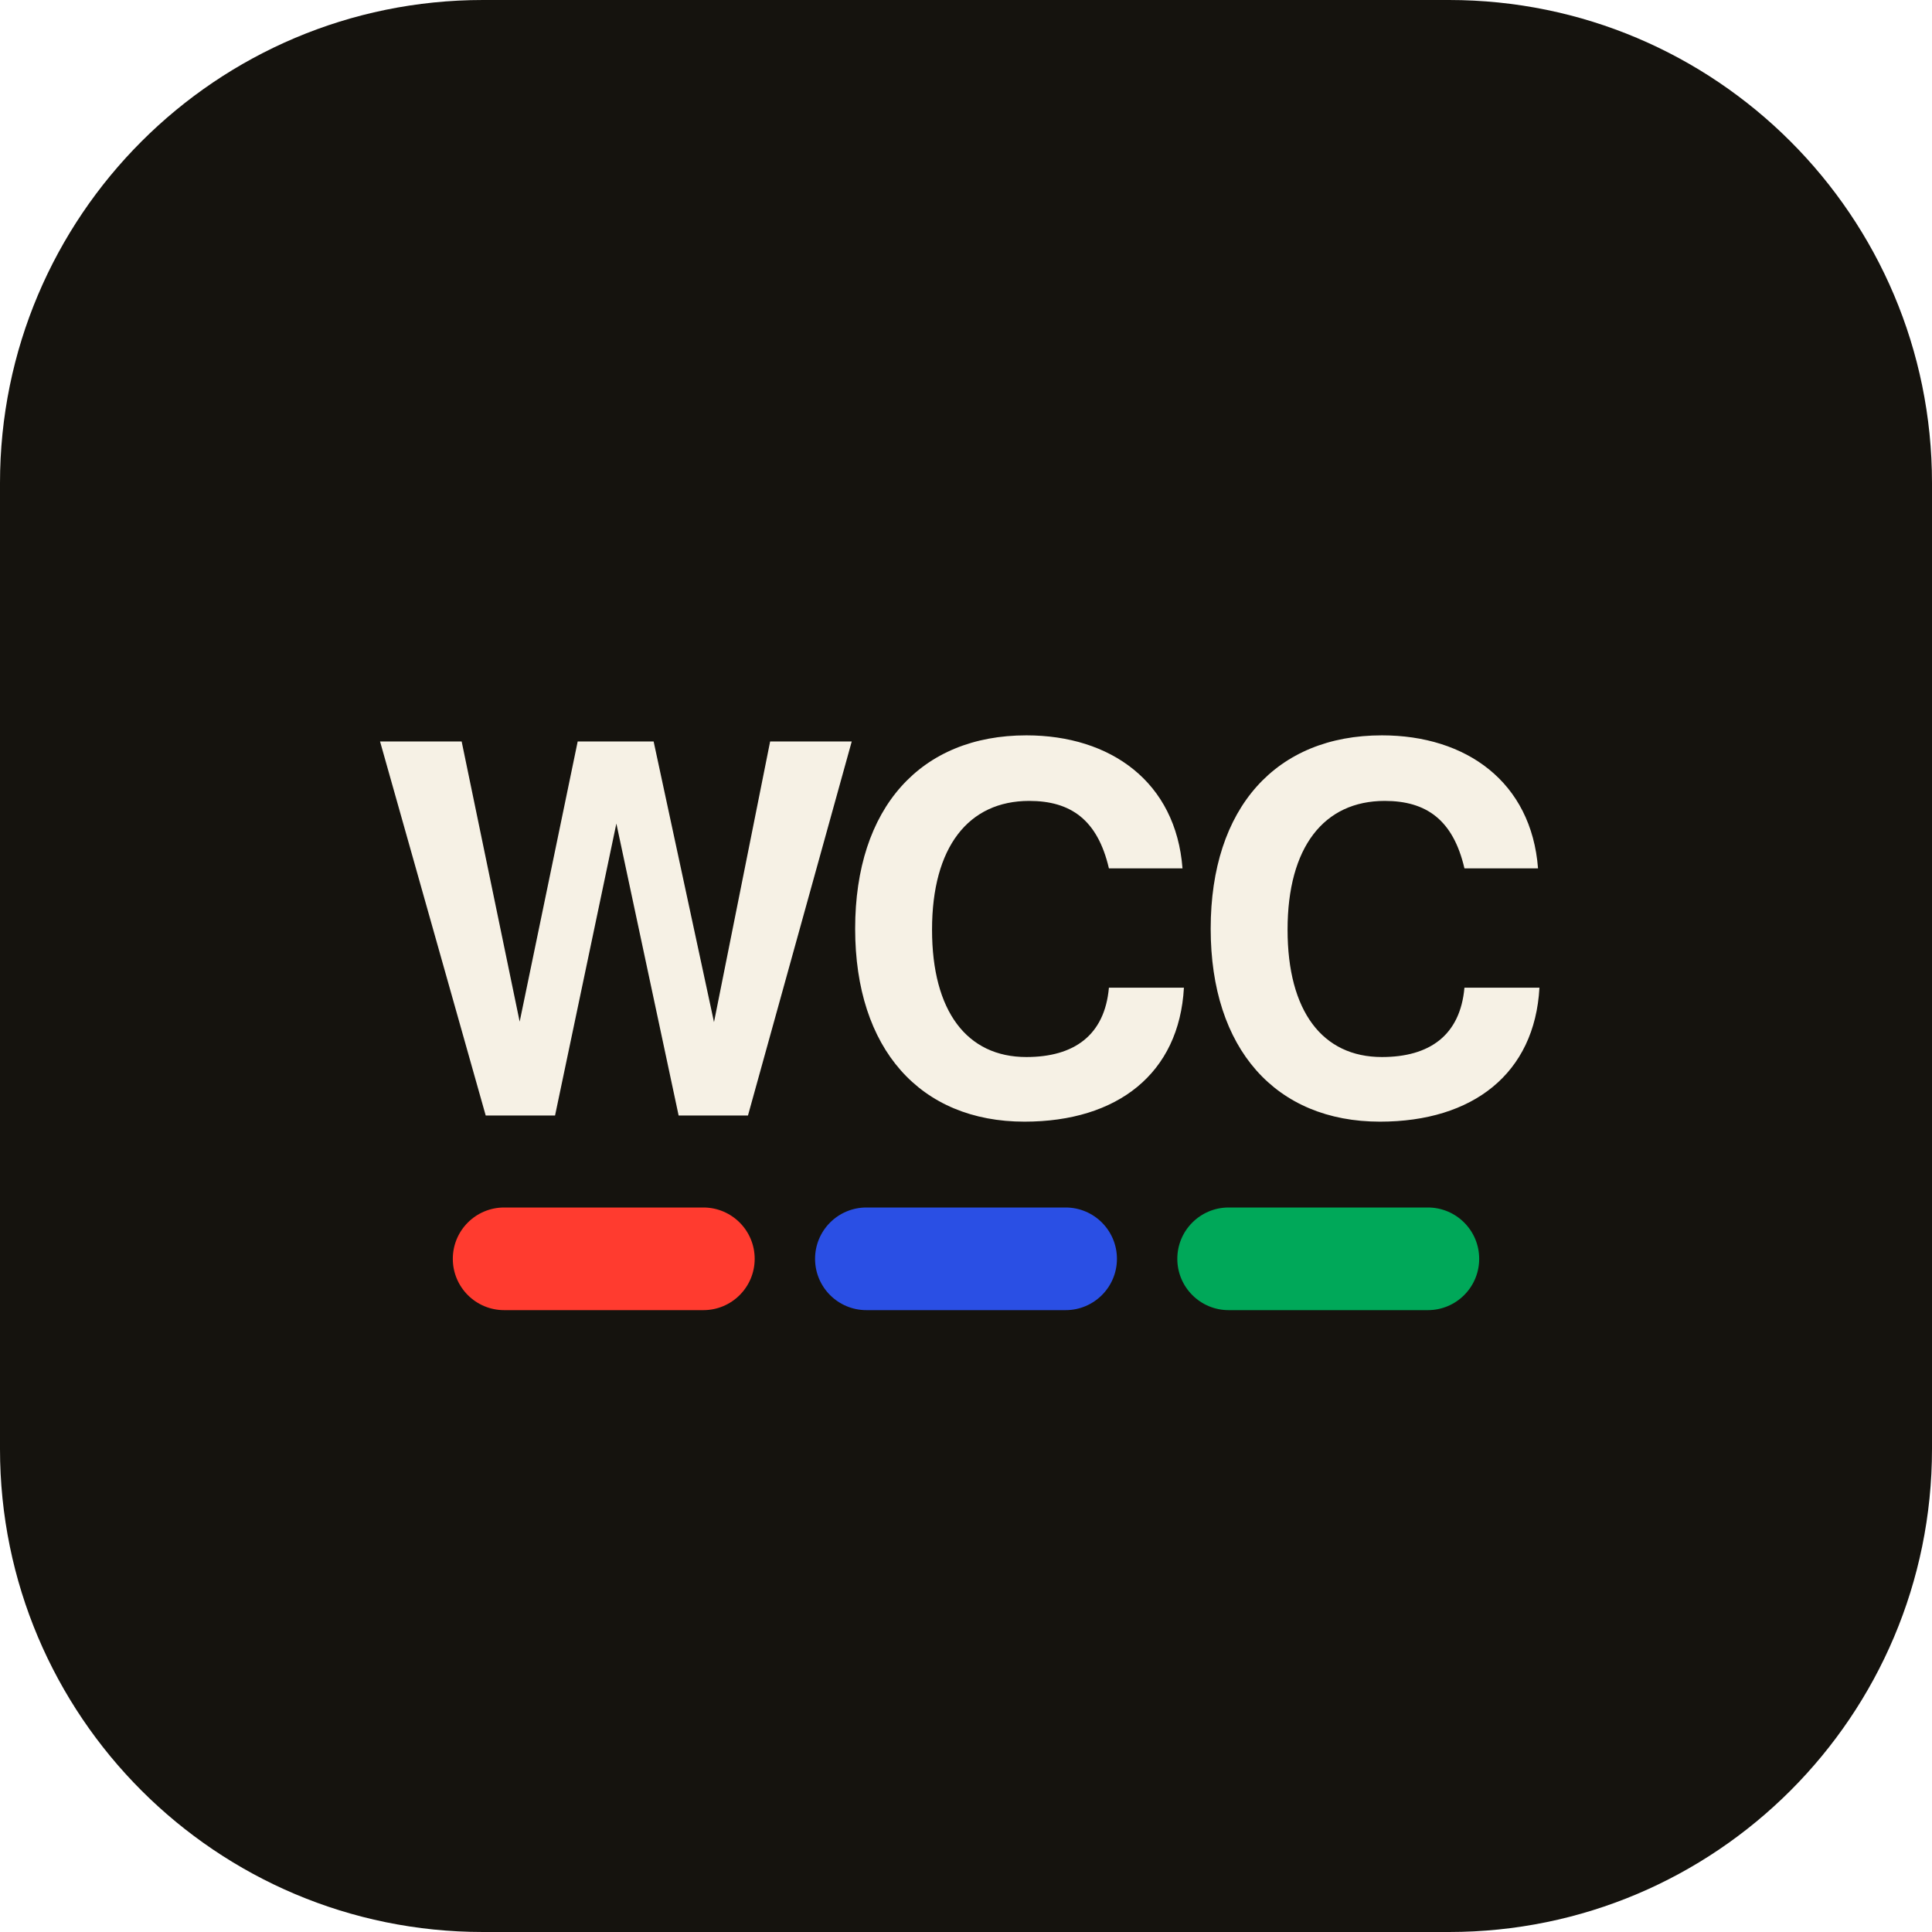
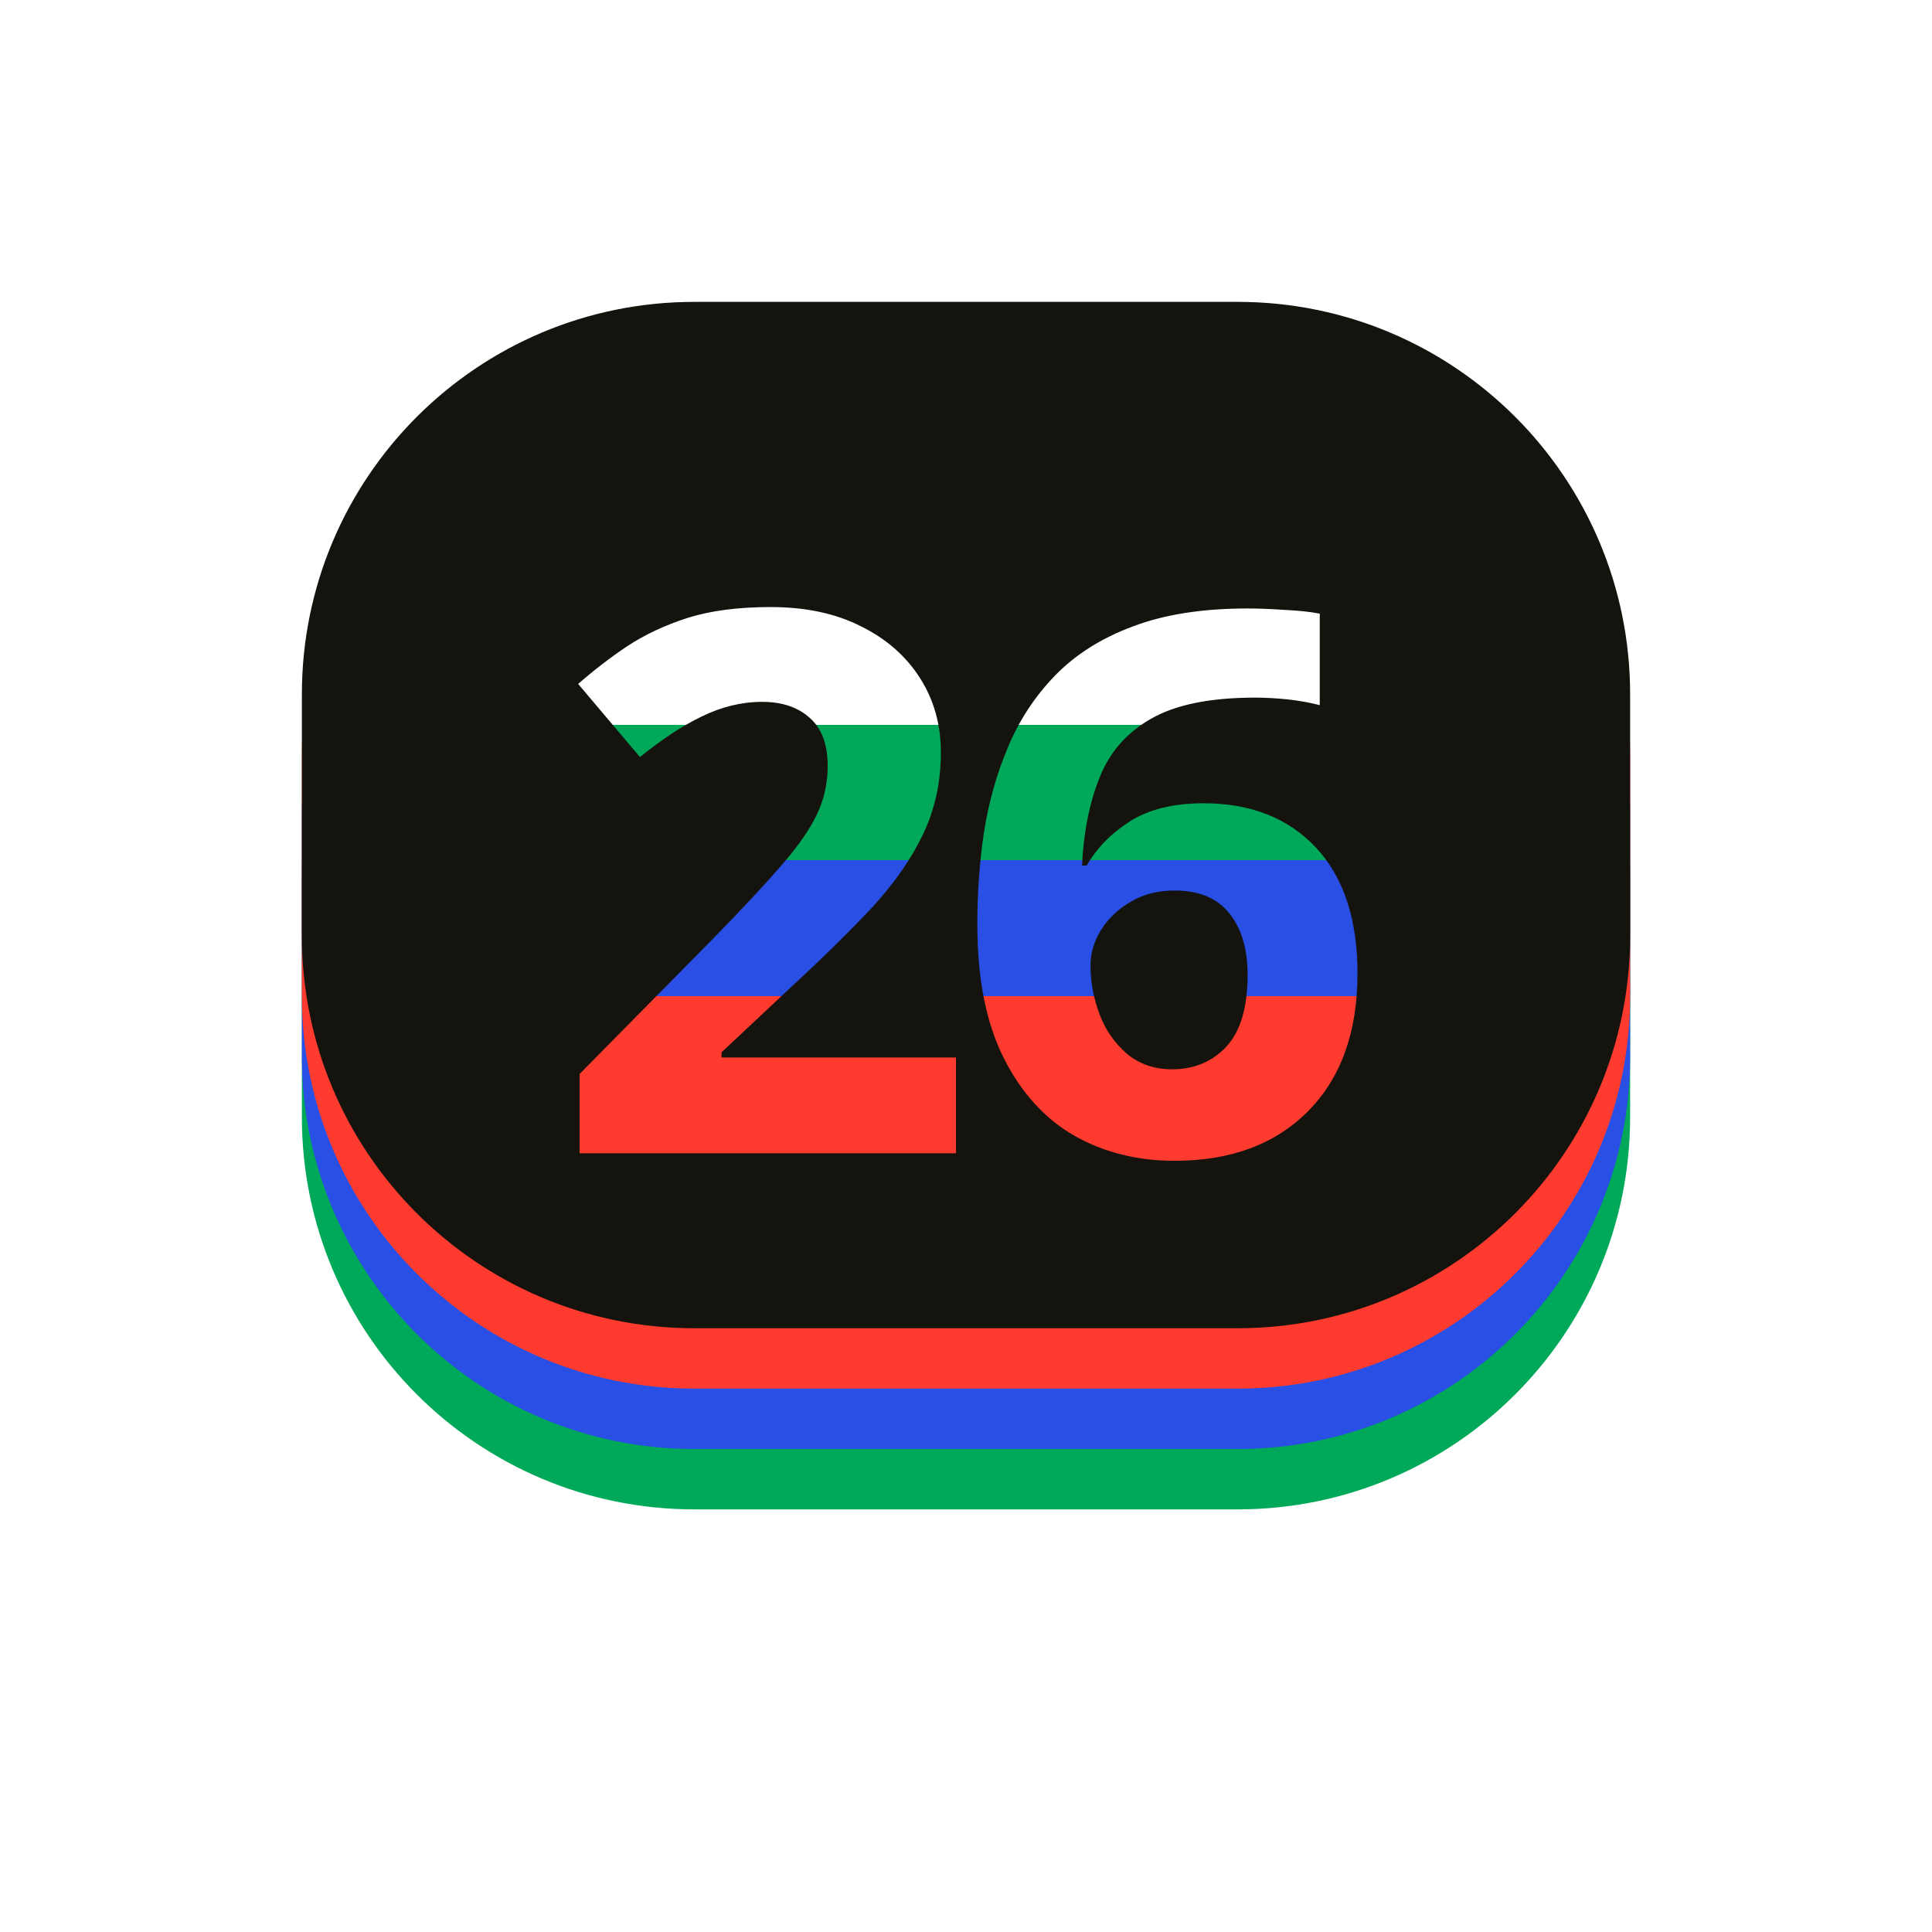
<svg xmlns="http://www.w3.org/2000/svg" viewBox="0 0 64 64">
-   <rect width="64" height="64" rx="16" fill="#15130E" />
-   <text x="32" y="30" font-family="'Arial Black',Impact,'Helvetica Neue',sans-serif" font-weight="900" font-size="17" letter-spacing="-0.5" fill="#F6F1E5" text-anchor="middle" dominant-baseline="central">WCC</text>
-   <rect x="15" y="40" width="10" height="3.4" rx="1.7" fill="#FF3B2F" />
-   <rect x="27" y="40" width="10" height="3.4" rx="1.7" fill="#2A4FE4" />
-   <rect x="39" y="40" width="10" height="3.4" rx="1.7" fill="#00A859" />
+   <defs>
+     <linearGradient id="g26" gradientUnits="userSpaceOnUse" x1="32" y1="19.5" x2="32" y2="37.5">
+       <stop offset="0" stop-color="#ffffff" />
+       <stop offset=".25" stop-color="#ffffff" />
+       <stop offset=".25" stop-color="#00A859" />
+       <stop offset=".5" stop-color="#00A859" />
+       <stop offset=".5" stop-color="#2A4FE4" />
+       <stop offset=".75" stop-color="#2A4FE4" />
+       <stop offset=".75" stop-color="#FF3B2F" />
+       <stop offset="1" stop-color="#FF3B2F" />
+     </linearGradient>
+   </defs>
+   <rect x="10" y="16" width="44" height="34" rx="13" fill="#00A859" />
+   <rect x="10" y="14" width="44" height="34" rx="13" fill="#2A4FE4" />
+   <rect x="10" y="12" width="44" height="34" rx="13" fill="#FF3B2F" />
+   <rect x="10" y="10" width="44" height="34" rx="13" fill="#15130E" />
+   <text x="32" y="28.5" font-family="'Arial Black',Impact,sans-serif" font-weight="900" font-size="25" letter-spacing="-1" text-anchor="middle" dominant-baseline="central" fill="url(#g26)">26</text>
</svg>
